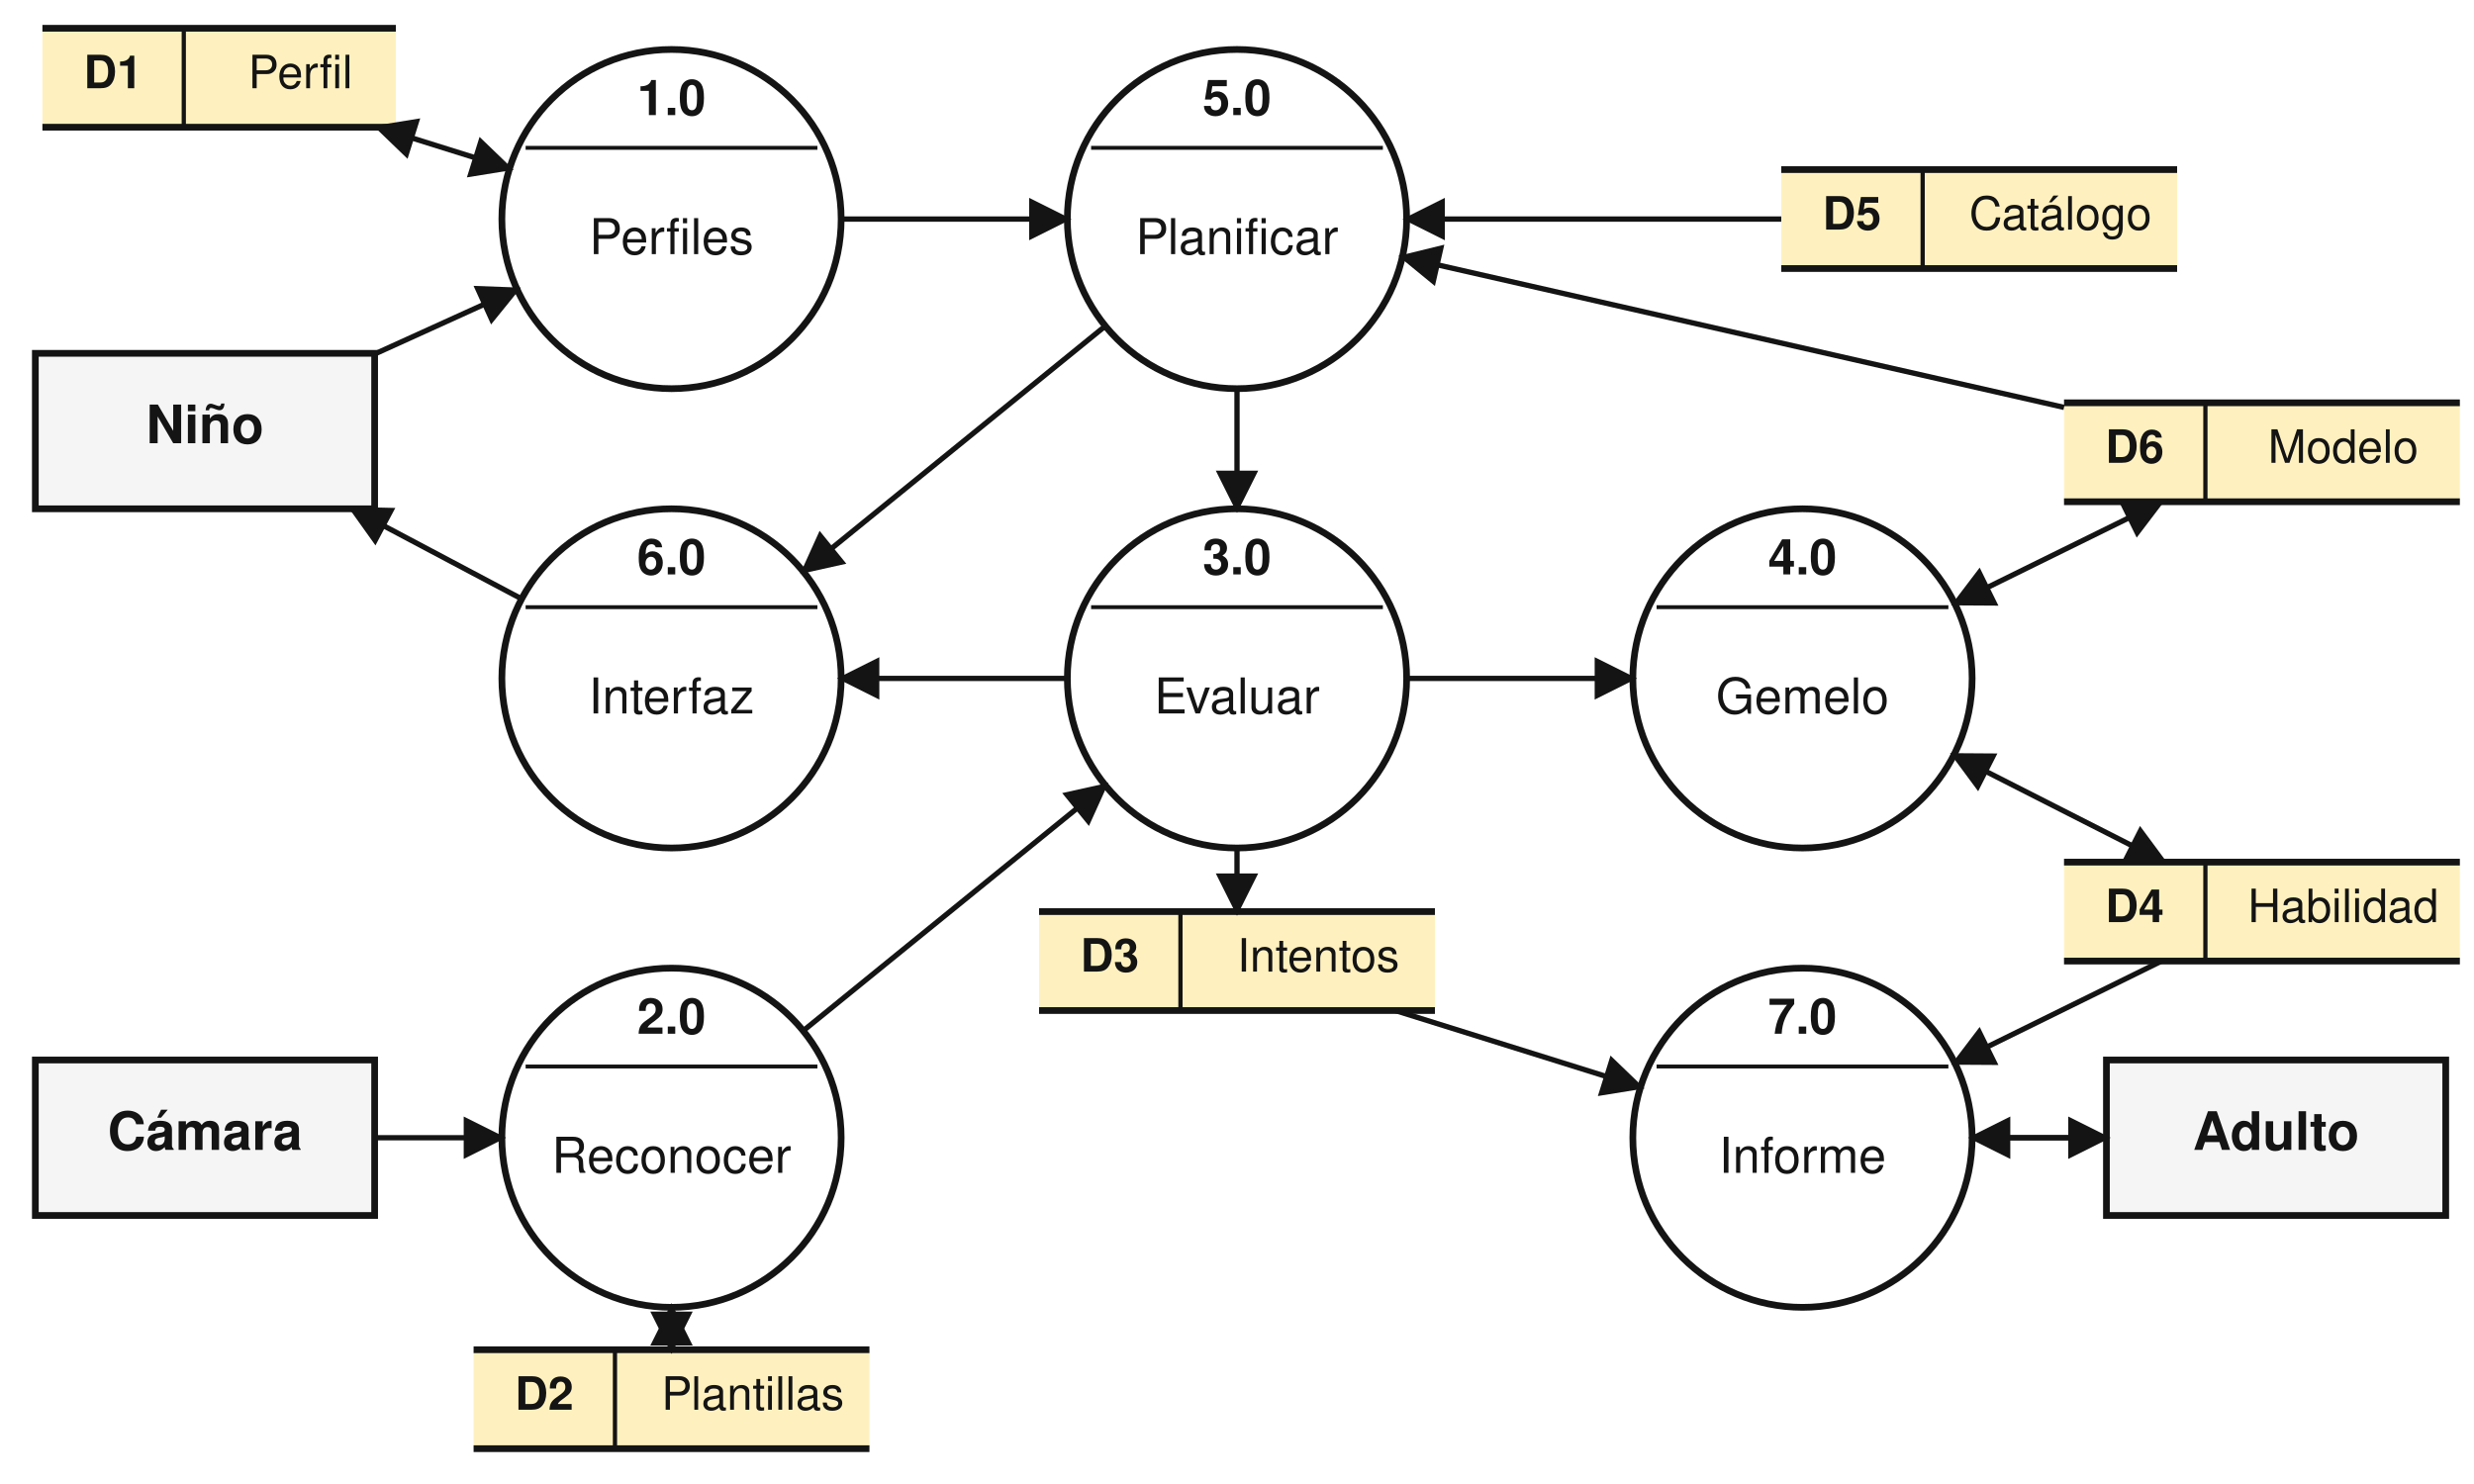
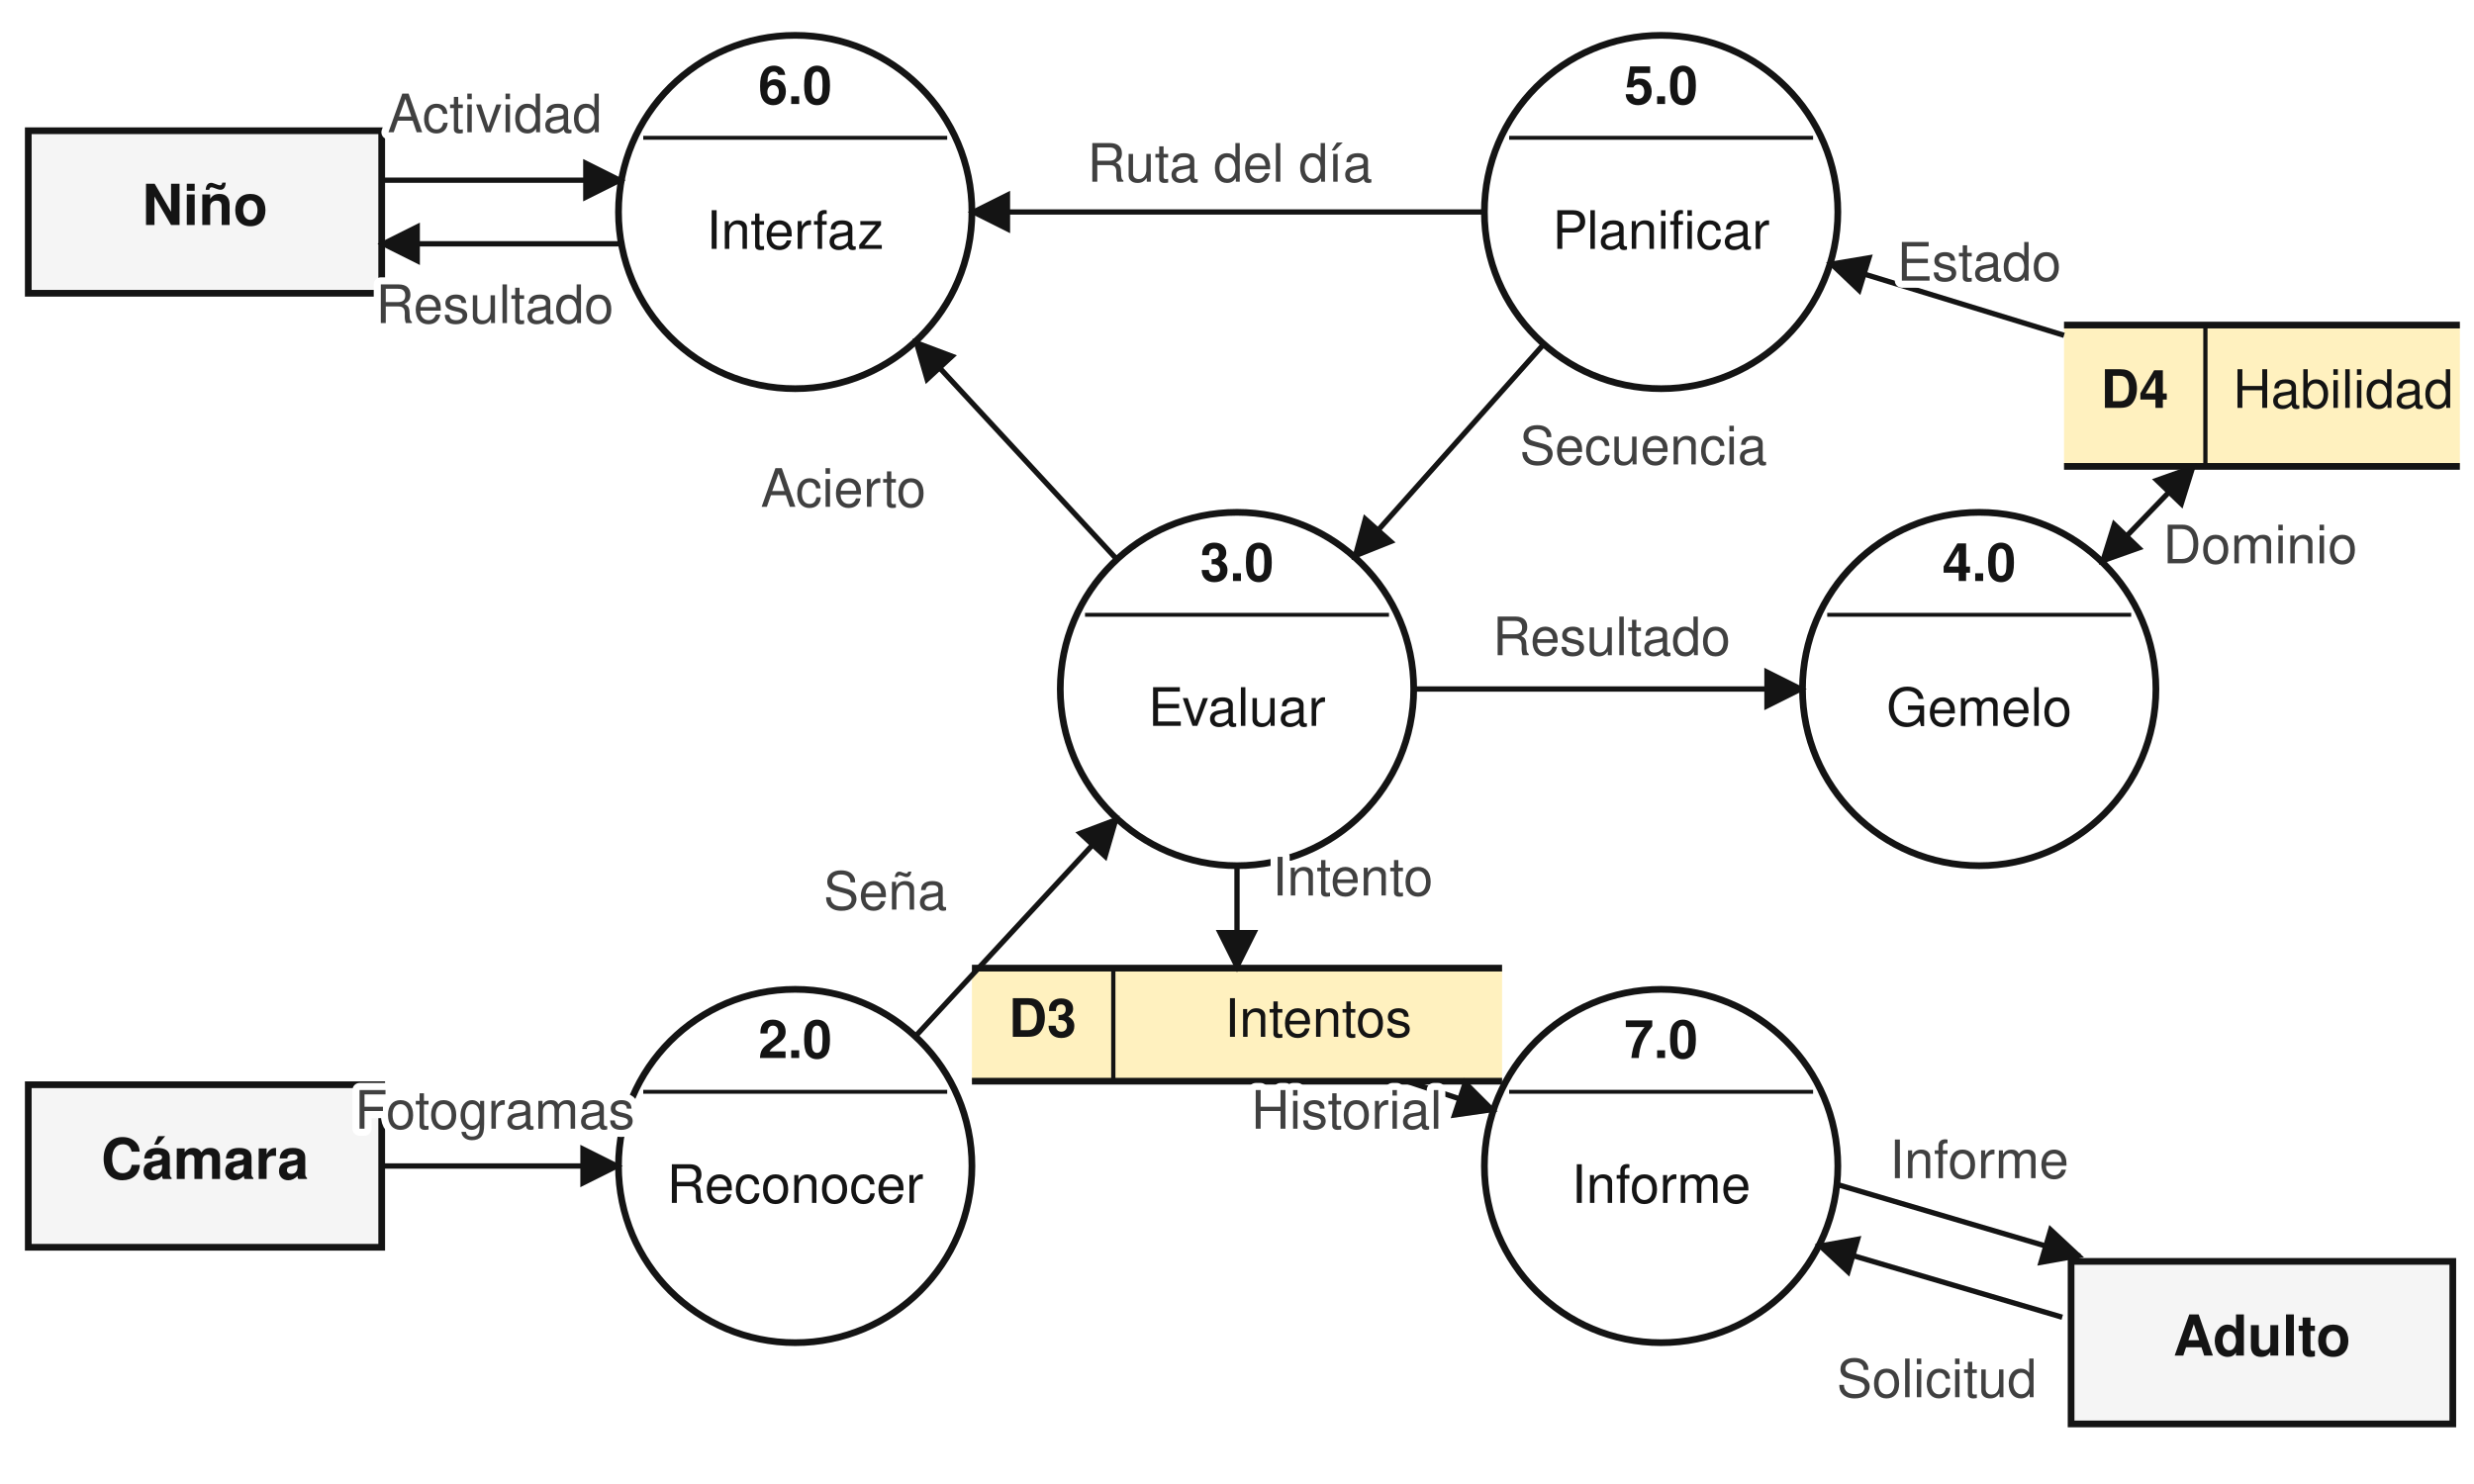
<svg xmlns="http://www.w3.org/2000/svg" viewBox="0 0 700 420" font-family="Helvetica, Arial, sans-serif" role="img" aria-label="DFD nivel 1 simplificado" width="700" height="420">
  <rect width="700" height="420" fill="#fff" />
  <defs>
    <marker id="arr" viewBox="0 0 10 10" refX="9" refY="5" markerWidth="8" markerHeight="8" orient="auto-start-reverse">
      <path d="M0,0 L10,5 L0,10 z" fill="#141414" />
    </marker>
    <marker id="arrO" viewBox="0 0 10 10" refX="9" refY="5" markerWidth="8" markerHeight="8" orient="auto-start-reverse">
      <path d="M0,0 L10,5 L0,10 z" fill="#fff" stroke="#141414" stroke-width="1.2" />
    </marker>
    <marker id="dot" viewBox="0 0 10 10" refX="5" refY="5" markerWidth="7" markerHeight="7">
      <circle cx="5" cy="5" r="3.6" fill="#fff" stroke="#141414" stroke-width="1.4" />
    </marker>
    <marker id="arrR" viewBox="0 0 10 10" refX="9" refY="5" markerWidth="8" markerHeight="8" orient="auto-start-reverse">
      <path d="M0,0 L10,5 L0,10 z" fill="#B3261E" />
    </marker>
  </defs>
-   <rect x="10.0" y="100.0" width="96" height="44" rx="0" fill="#F5F5F5" stroke="#141414" stroke-width="1.9" />
-   <text x="58" y="122.0" font-size="15" text-anchor="middle" dominant-baseline="central" font-weight="600" fill="#141414">Niño</text>
-   <rect x="10.0" y="300.0" width="96" height="44" rx="0" fill="#F5F5F5" stroke="#141414" stroke-width="1.9" />
-   <text x="58" y="322.0" font-size="15" text-anchor="middle" dominant-baseline="central" font-weight="600" fill="#141414">Cámara</text>
-   <rect x="596.0" y="300.0" width="96" height="44" rx="0" fill="#F5F5F5" stroke="#141414" stroke-width="1.9" />
-   <text x="644" y="322.0" font-size="15" text-anchor="middle" dominant-baseline="central" font-weight="600" fill="#141414">Adulto</text>
-   <circle cx="190" cy="62" r="48" fill="#fff" stroke="#141414" stroke-width="1.9" />
-   <line x1="148.72" y1="41.84" x2="231.28" y2="41.84" stroke="#141414" stroke-width="1.1" />
-   <text x="190" y="29.36" font-size="14" text-anchor="middle" dominant-baseline="central" font-weight="700" fill="#141414">1.0</text>
-   <text x="190" y="68.72" font-size="14" text-anchor="middle" dominant-baseline="central" font-weight="500" fill="#141414">Perfiles</text>
-   <circle cx="350" cy="62" r="48" fill="#fff" stroke="#141414" stroke-width="1.9" />
-   <line x1="308.72" y1="41.84" x2="391.28" y2="41.84" stroke="#141414" stroke-width="1.1" />
-   <text x="350" y="29.36" font-size="14" text-anchor="middle" dominant-baseline="central" font-weight="700" fill="#141414">5.0</text>
-   <text x="350" y="68.72" font-size="14" text-anchor="middle" dominant-baseline="central" font-weight="500" fill="#141414">Planificar</text>
-   <circle cx="190" cy="192" r="48" fill="#fff" stroke="#141414" stroke-width="1.9" />
-   <line x1="148.72" y1="171.84" x2="231.28" y2="171.84" stroke="#141414" stroke-width="1.1" />
-   <text x="190" y="159.36" font-size="14" text-anchor="middle" dominant-baseline="central" font-weight="700" fill="#141414">6.0</text>
-   <text x="190" y="198.72" font-size="14" text-anchor="middle" dominant-baseline="central" font-weight="500" fill="#141414">Interfaz</text>
-   <circle cx="350" cy="192" r="48" fill="#fff" stroke="#141414" stroke-width="1.9" />
-   <line x1="308.72" y1="171.84" x2="391.28" y2="171.84" stroke="#141414" stroke-width="1.1" />
-   <text x="350" y="159.36" font-size="14" text-anchor="middle" dominant-baseline="central" font-weight="700" fill="#141414">3.0</text>
-   <text x="350" y="198.72" font-size="14" text-anchor="middle" dominant-baseline="central" font-weight="500" fill="#141414">Evaluar</text>
-   <circle cx="510" cy="192" r="48" fill="#fff" stroke="#141414" stroke-width="1.9" />
-   <line x1="468.72" y1="171.84" x2="551.28" y2="171.84" stroke="#141414" stroke-width="1.1" />
-   <text x="510" y="159.36" font-size="14" text-anchor="middle" dominant-baseline="central" font-weight="700" fill="#141414">4.0</text>
-   <text x="510" y="198.72" font-size="14" text-anchor="middle" dominant-baseline="central" font-weight="500" fill="#141414">Gemelo</text>
-   <circle cx="190" cy="322" r="48" fill="#fff" stroke="#141414" stroke-width="1.9" />
-   <line x1="148.72" y1="301.84" x2="231.28" y2="301.84" stroke="#141414" stroke-width="1.1" />
-   <text x="190" y="289.36" font-size="14" text-anchor="middle" dominant-baseline="central" font-weight="700" fill="#141414">2.0</text>
-   <text x="190" y="328.72" font-size="14" text-anchor="middle" dominant-baseline="central" font-weight="500" fill="#141414">Reconocer</text>
-   <circle cx="510" cy="322" r="48" fill="#fff" stroke="#141414" stroke-width="1.9" />
-   <line x1="468.72" y1="301.84" x2="551.28" y2="301.84" stroke="#141414" stroke-width="1.1" />
-   <text x="510" y="289.36" font-size="14" text-anchor="middle" dominant-baseline="central" font-weight="700" fill="#141414">7.0</text>
-   <text x="510" y="328.72" font-size="14" text-anchor="middle" dominant-baseline="central" font-weight="500" fill="#141414">Informe</text>
-   <rect x="12.0" y="8.0" width="100" height="28" fill="#FFF1BF" stroke="none" />
-   <line x1="12.0" y1="8.0" x2="112.0" y2="8.0" stroke="#141414" stroke-width="1.9" />
-   <line x1="12.0" y1="36.0" x2="112.0" y2="36.0" stroke="#141414" stroke-width="1.9" />
-   <line x1="52.0" y1="8.0" x2="52.0" y2="36.0" stroke="#141414" stroke-width="1.2" />
-   <text x="32.0" y="22.0" font-size="13" text-anchor="middle" dominant-baseline="central" font-weight="700" fill="#141414">D1</text>
-   <text x="85.0" y="22.0" font-size="13" text-anchor="middle" dominant-baseline="central" font-weight="500" fill="#141414">Perfil</text>
-   <rect x="504.0" y="48.0" width="112" height="28" fill="#FFF1BF" stroke="none" />
-   <line x1="504.0" y1="48.0" x2="616.0" y2="48.0" stroke="#141414" stroke-width="1.9" />
-   <line x1="504.0" y1="76.0" x2="616.0" y2="76.0" stroke="#141414" stroke-width="1.9" />
-   <line x1="544.0" y1="48.0" x2="544.0" y2="76.0" stroke="#141414" stroke-width="1.2" />
-   <text x="524.0" y="62.0" font-size="13" text-anchor="middle" dominant-baseline="central" font-weight="700" fill="#141414">D5</text>
-   <text x="583.0" y="62.0" font-size="13" text-anchor="middle" dominant-baseline="central" font-weight="500" fill="#141414">Catálogo</text>
-   <rect x="584.0" y="114.0" width="112" height="28" fill="#FFF1BF" stroke="none" />
-   <line x1="584.0" y1="114.0" x2="696.0" y2="114.0" stroke="#141414" stroke-width="1.9" />
-   <line x1="584.0" y1="142.0" x2="696.0" y2="142.0" stroke="#141414" stroke-width="1.9" />
-   <line x1="624.0" y1="114.0" x2="624.0" y2="142.0" stroke="#141414" stroke-width="1.2" />
-   <text x="604.0" y="128.0" font-size="13" text-anchor="middle" dominant-baseline="central" font-weight="700" fill="#141414">D6</text>
-   <text x="663.0" y="128.0" font-size="13" text-anchor="middle" dominant-baseline="central" font-weight="500" fill="#141414">Modelo</text>
-   <rect x="584.0" y="244.0" width="112" height="28" fill="#FFF1BF" stroke="none" />
-   <line x1="584.0" y1="244.0" x2="696.0" y2="244.0" stroke="#141414" stroke-width="1.9" />
-   <line x1="584.0" y1="272.0" x2="696.0" y2="272.0" stroke="#141414" stroke-width="1.9" />
-   <line x1="624.0" y1="244.0" x2="624.0" y2="272.0" stroke="#141414" stroke-width="1.2" />
-   <text x="604.0" y="258.0" font-size="13" text-anchor="middle" dominant-baseline="central" font-weight="700" fill="#141414">D4</text>
-   <text x="663.0" y="258.0" font-size="13" text-anchor="middle" dominant-baseline="central" font-weight="500" fill="#141414">Habilidad</text>
-   <rect x="294.0" y="258.0" width="112" height="28" fill="#FFF1BF" stroke="none" />
-   <line x1="294.0" y1="258.0" x2="406.0" y2="258.0" stroke="#141414" stroke-width="1.9" />
-   <line x1="294.0" y1="286.0" x2="406.0" y2="286.0" stroke="#141414" stroke-width="1.9" />
-   <line x1="334.0" y1="258.0" x2="334.0" y2="286.0" stroke="#141414" stroke-width="1.2" />
-   <text x="314.0" y="272.0" font-size="13" text-anchor="middle" dominant-baseline="central" font-weight="700" fill="#141414">D3</text>
-   <text x="373.0" y="272.0" font-size="13" text-anchor="middle" dominant-baseline="central" font-weight="500" fill="#141414">Intentos</text>
-   <rect x="134.0" y="382.0" width="112" height="28" fill="#FFF1BF" stroke="none" />
-   <line x1="134.0" y1="382.0" x2="246.0" y2="382.0" stroke="#141414" stroke-width="1.9" />
-   <line x1="134.0" y1="410.0" x2="246.0" y2="410.0" stroke="#141414" stroke-width="1.9" />
-   <line x1="174.0" y1="382.0" x2="174.0" y2="410.0" stroke="#141414" stroke-width="1.2" />
-   <text x="154.0" y="396.0" font-size="13" text-anchor="middle" dominant-baseline="central" font-weight="700" fill="#141414">D2</text>
-   <text x="213.0" y="396.0" font-size="13" text-anchor="middle" dominant-baseline="central" font-weight="500" fill="#141414">Plantillas</text>
-   <path d="M106.0,100.2 L146.3,81.9" fill="none" stroke="#141414" stroke-width="1.5" marker-end="url(#arr)" stroke-linejoin="round" />
-   <path d="M238.0,62.0 L302.0,62.0" fill="none" stroke="#141414" stroke-width="1.5" marker-end="url(#arr)" stroke-linejoin="round" />
-   <path d="M312.7,92.3 L227.3,161.7" fill="none" stroke="#141414" stroke-width="1.5" marker-end="url(#arr)" stroke-linejoin="round" />
-   <path d="M350.0,110.0 L350.0,144.0" fill="none" stroke="#141414" stroke-width="1.5" marker-end="url(#arr)" stroke-linejoin="round" />
-   <path d="M227.3,291.7 L312.7,222.3" fill="none" stroke="#141414" stroke-width="1.5" marker-end="url(#arr)" stroke-linejoin="round" />
-   <path d="M302.0,192.0 L238.0,192.0" fill="none" stroke="#141414" stroke-width="1.5" marker-end="url(#arr)" stroke-linejoin="round" />
-   <path d="M398.0,192.0 L462.0,192.0" fill="none" stroke="#141414" stroke-width="1.5" marker-end="url(#arr)" stroke-linejoin="round" />
-   <path d="M106.0,322.0 L142.0,322.0" fill="none" stroke="#141414" stroke-width="1.5" marker-end="url(#arr)" stroke-linejoin="round" />
-   <path d="M147.6,169.5 L99.5,144.0" fill="none" stroke="#141414" stroke-width="1.5" marker-end="url(#arr)" stroke-linejoin="round" />
-   <path d="M596.0,322.0 L558.0,322.0" fill="none" stroke="#141414" stroke-width="1.5" marker-end="url(#arr)" stroke-linejoin="round" />
-   <path d="M106.8,36.0 L144.2,47.7" fill="none" stroke="#141414" stroke-width="1.5" marker-end="url(#arr)" marker-start="url(#arr)" stroke-linejoin="round" />
-   <path d="M190.0,370.0 L190.0,382.0" fill="none" stroke="#141414" stroke-width="1.5" marker-end="url(#arr)" marker-start="url(#arr)" stroke-linejoin="round" />
-   <path d="M552.8,213.7 L612.4,244.0" fill="none" stroke="#141414" stroke-width="1.5" marker-end="url(#arr)" marker-start="url(#arr)" stroke-linejoin="round" />
-   <path d="M553.1,170.8 L611.6,142.0" fill="none" stroke="#141414" stroke-width="1.5" marker-end="url(#arr)" marker-start="url(#arr)" stroke-linejoin="round" />
-   <path d="M350.0,240.0 L350.0,258.0" fill="none" stroke="#141414" stroke-width="1.5" marker-end="url(#arr)" stroke-linejoin="round" />
-   <path d="M394.8,286.0 L464.2,307.7" fill="none" stroke="#141414" stroke-width="1.5" marker-end="url(#arr)" stroke-linejoin="round" />
-   <path d="M611.6,272.0 L553.1,300.8" fill="none" stroke="#141414" stroke-width="1.5" marker-end="url(#arr)" stroke-linejoin="round" />
-   <path d="M504.0,62.0 L398.0,62.0" fill="none" stroke="#141414" stroke-width="1.5" marker-end="url(#arr)" stroke-linejoin="round" />
-   <path d="M584.0,115.3 L396.8,72.7" fill="none" stroke="#141414" stroke-width="1.5" marker-end="url(#arr)" stroke-linejoin="round" />
-   <path d="M558.0,322.0 L596.0,322.0" fill="none" stroke="#141414" stroke-width="1.5" marker-end="url(#arr)" stroke-linejoin="round" />
+   <rect x="8.0" y="37.0" width="100" height="46" rx="0" fill="#F5F5F5" stroke="#141414" stroke-width="1.9" />
+   <text x="58" y="60.0" font-size="16" text-anchor="middle" dominant-baseline="central" font-weight="600" fill="#141414">Niño</text>
+   <rect x="8.0" y="307.0" width="100" height="46" rx="0" fill="#F5F5F5" stroke="#141414" stroke-width="1.9" />
+   <text x="58" y="330.0" font-size="16" text-anchor="middle" dominant-baseline="central" font-weight="600" fill="#141414">Cámara</text>
+   <rect x="586.0" y="357.0" width="108" height="46" rx="0" fill="#F5F5F5" stroke="#141414" stroke-width="1.9" />
+   <text x="640" y="380.0" font-size="16" text-anchor="middle" dominant-baseline="central" font-weight="600" fill="#141414">Adulto</text>
+   <circle cx="225" cy="60" r="50" fill="#fff" stroke="#141414" stroke-width="1.9" />
+   <line x1="182.0" y1="39.0" x2="268.0" y2="39.0" stroke="#141414" stroke-width="1.1" />
+   <text x="225" y="26.0" font-size="15" text-anchor="middle" dominant-baseline="central" font-weight="700" fill="#141414">6.0</text>
+   <text x="225" y="67.0" font-size="15" text-anchor="middle" dominant-baseline="central" font-weight="500" fill="#141414">Interfaz</text>
+   <circle cx="470" cy="60" r="50" fill="#fff" stroke="#141414" stroke-width="1.9" />
+   <line x1="427.0" y1="39.0" x2="513.0" y2="39.0" stroke="#141414" stroke-width="1.1" />
+   <text x="470" y="26.0" font-size="15" text-anchor="middle" dominant-baseline="central" font-weight="700" fill="#141414">5.0</text>
+   <text x="470" y="67.0" font-size="15" text-anchor="middle" dominant-baseline="central" font-weight="500" fill="#141414">Planificar</text>
+   <circle cx="225" cy="330" r="50" fill="#fff" stroke="#141414" stroke-width="1.9" />
+   <line x1="182.0" y1="309.0" x2="268.0" y2="309.0" stroke="#141414" stroke-width="1.1" />
+   <text x="225" y="296.0" font-size="15" text-anchor="middle" dominant-baseline="central" font-weight="700" fill="#141414">2.0</text>
+   <text x="225" y="337.0" font-size="15" text-anchor="middle" dominant-baseline="central" font-weight="500" fill="#141414">Reconocer</text>
+   <circle cx="350" cy="195" r="50" fill="#fff" stroke="#141414" stroke-width="1.9" />
+   <line x1="307.0" y1="174.0" x2="393.0" y2="174.0" stroke="#141414" stroke-width="1.1" />
+   <text x="350" y="161.0" font-size="15" text-anchor="middle" dominant-baseline="central" font-weight="700" fill="#141414">3.0</text>
+   <text x="350" y="202.0" font-size="15" text-anchor="middle" dominant-baseline="central" font-weight="500" fill="#141414">Evaluar</text>
+   <circle cx="560" cy="195" r="50" fill="#fff" stroke="#141414" stroke-width="1.9" />
+   <line x1="517.0" y1="174.0" x2="603.0" y2="174.0" stroke="#141414" stroke-width="1.1" />
+   <text x="560" y="161.0" font-size="15" text-anchor="middle" dominant-baseline="central" font-weight="700" fill="#141414">4.0</text>
+   <text x="560" y="202.0" font-size="15" text-anchor="middle" dominant-baseline="central" font-weight="500" fill="#141414">Gemelo</text>
+   <circle cx="470" cy="330" r="50" fill="#fff" stroke="#141414" stroke-width="1.9" />
+   <line x1="427.0" y1="309.0" x2="513.0" y2="309.0" stroke="#141414" stroke-width="1.1" />
+   <text x="470" y="296.0" font-size="15" text-anchor="middle" dominant-baseline="central" font-weight="700" fill="#141414">7.0</text>
+   <text x="470" y="337.0" font-size="15" text-anchor="middle" dominant-baseline="central" font-weight="500" fill="#141414">Informe</text>
+   <rect x="275.0" y="274.0" width="150" height="32" fill="#FFF1BF" stroke="none" />
+   <line x1="275.0" y1="274.0" x2="425.0" y2="274.0" stroke="#141414" stroke-width="1.9" />
+   <line x1="275.0" y1="306.0" x2="425.0" y2="306.0" stroke="#141414" stroke-width="1.9" />
+   <line x1="315.0" y1="274.0" x2="315.0" y2="306.0" stroke="#141414" stroke-width="1.2" />
+   <text x="295.0" y="290.0" font-size="15" text-anchor="middle" dominant-baseline="central" font-weight="700" fill="#141414">D3</text>
+   <text x="373.0" y="290.0" font-size="15" text-anchor="middle" dominant-baseline="central" font-weight="500" fill="#141414">Intentos</text>
+   <rect x="584.0" y="92.0" width="112" height="40" fill="#FFF1BF" stroke="none" />
+   <line x1="584.0" y1="92.0" x2="696.0" y2="92.0" stroke="#141414" stroke-width="1.9" />
+   <line x1="584.0" y1="132.0" x2="696.0" y2="132.0" stroke="#141414" stroke-width="1.9" />
+   <line x1="624.0" y1="92.0" x2="624.0" y2="132.0" stroke="#141414" stroke-width="1.2" />
+   <text x="604.0" y="112.0" font-size="15" text-anchor="middle" dominant-baseline="central" font-weight="700" fill="#141414">D4</text>
+   <text x="663.0" y="112.0" font-size="15" text-anchor="middle" dominant-baseline="central" font-weight="500" fill="#141414">Habilidad</text>
+   <path d="M108.0,51.0 L175.8,51.0" fill="none" stroke="#141414" stroke-width="1.5" marker-end="url(#arr)" stroke-linejoin="round" />
+   <text x="140" y="34" font-size="15" text-anchor="middle" dominant-baseline="central" font-weight="500" fill="#404040" paint-order="stroke" stroke="#fff" stroke-width="4" stroke-linejoin="round">
+     <tspan x="140" dy="0">Actividad</tspan>
+   </text>
+   <path d="M175.8,69.0 L108.0,69.0" fill="none" stroke="#141414" stroke-width="1.5" marker-end="url(#arr)" stroke-linejoin="round" />
+   <text x="140" y="88" font-size="15" text-anchor="middle" dominant-baseline="central" font-weight="500" fill="#404040" paint-order="stroke" stroke="#fff" stroke-width="4" stroke-linejoin="round">
+     <tspan x="140" dy="0">Resultado</tspan>
+   </text>
+   <path d="M108.0,330.0 L175.0,330.0" fill="none" stroke="#141414" stroke-width="1.5" marker-end="url(#arr)" stroke-linejoin="round" />
+   <text x="140" y="316" font-size="15" text-anchor="middle" dominant-baseline="central" font-weight="500" fill="#404040" paint-order="stroke" stroke="#fff" stroke-width="4" stroke-linejoin="round">
+     <tspan x="140" dy="0">Fotogramas</tspan>
+   </text>
+   <path d="M259.0,293.3 L316.0,231.7" fill="none" stroke="#141414" stroke-width="1.5" marker-end="url(#arr)" stroke-linejoin="round" />
+   <text x="268" y="254" font-size="15" text-anchor="end" dominant-baseline="central" font-weight="500" fill="#404040" paint-order="stroke" stroke="#fff" stroke-width="4" stroke-linejoin="round">
+     <tspan x="268" dy="0">Seña</tspan>
+   </text>
+   <path d="M316.0,158.3 L259.0,96.7" fill="none" stroke="#141414" stroke-width="1.5" marker-end="url(#arr)" stroke-linejoin="round" />
+   <text x="262" y="140" font-size="15" text-anchor="end" dominant-baseline="central" font-weight="500" fill="#404040" paint-order="stroke" stroke="#fff" stroke-width="4" stroke-linejoin="round">
+     <tspan x="262" dy="0">Acierto</tspan>
+   </text>
+   <path d="M420.0,60.0 L275.0,60.0" fill="none" stroke="#141414" stroke-width="1.5" marker-end="url(#arr)" stroke-linejoin="round" />
+   <text x="348" y="48" font-size="15" text-anchor="middle" dominant-baseline="central" font-weight="500" fill="#404040" paint-order="stroke" stroke="#fff" stroke-width="4" stroke-linejoin="round">
+     <tspan x="348" dy="0">Ruta del día</tspan>
+   </text>
+   <path d="M436.8,97.4 L383.2,157.6" fill="none" stroke="#141414" stroke-width="1.5" marker-end="url(#arr)" stroke-linejoin="round" />
+   <text x="430" y="128" font-size="15" text-anchor="start" dominant-baseline="central" font-weight="500" fill="#404040" paint-order="stroke" stroke="#fff" stroke-width="4" stroke-linejoin="round">
+     <tspan x="430" dy="0">Secuencia</tspan>
+   </text>
+   <path d="M400.0,195.0 L510.0,195.0" fill="none" stroke="#141414" stroke-width="1.5" marker-end="url(#arr)" stroke-linejoin="round" />
+   <text x="456" y="182" font-size="15" text-anchor="middle" dominant-baseline="central" font-weight="500" fill="#404040" paint-order="stroke" stroke="#fff" stroke-width="4" stroke-linejoin="round">
+     <tspan x="456" dy="0">Resultado</tspan>
+   </text>
+   <path d="M350.0,245.0 L350.0,274.0" fill="none" stroke="#141414" stroke-width="1.5" marker-end="url(#arr)" stroke-linejoin="round" />
+   <text x="360" y="250" font-size="15" text-anchor="start" dominant-baseline="central" font-weight="500" fill="#404040" paint-order="stroke" stroke="#fff" stroke-width="4" stroke-linejoin="round">
+     <tspan x="360" dy="0">Intento</tspan>
+   </text>
+   <path d="M398.0,306.0 L422.6,314.2" fill="none" stroke="#141414" stroke-width="1.5" marker-end="url(#arr)" stroke-linejoin="round" />
+   <text x="408" y="316" font-size="15" text-anchor="end" dominant-baseline="central" font-weight="500" fill="#404040" paint-order="stroke" stroke="#fff" stroke-width="4" stroke-linejoin="round">
+     <tspan x="408" dy="0">Historial</tspan>
+   </text>
+   <path d="M594.7,159.0 L620.7,132.0" fill="none" stroke="#141414" stroke-width="1.5" marker-end="url(#arr)" marker-start="url(#arr)" stroke-linejoin="round" />
+   <text x="612" y="156" font-size="15" text-anchor="start" dominant-baseline="central" font-weight="500" fill="#404040" paint-order="stroke" stroke="#fff" stroke-width="4" stroke-linejoin="round">
+     <tspan x="612" dy="0">Dominio</tspan>
+   </text>
+   <path d="M584.0,94.9 L517.8,74.6" fill="none" stroke="#141414" stroke-width="1.5" marker-end="url(#arr)" stroke-linejoin="round" />
+   <text x="560" y="76" font-size="15" text-anchor="middle" dominant-baseline="central" font-weight="500" fill="#404040" paint-order="stroke" stroke="#fff" stroke-width="4" stroke-linejoin="round">
+     <tspan x="560" dy="0">Estado</tspan>
+   </text>
+   <path d="M519.7,335.2 L588.5,355.5" fill="none" stroke="#141414" stroke-width="1.5" marker-end="url(#arr)" stroke-linejoin="round" />
+   <text x="560" y="330" font-size="15" text-anchor="middle" dominant-baseline="central" font-weight="500" fill="#404040" paint-order="stroke" stroke="#fff" stroke-width="4" stroke-linejoin="round">
+     <tspan x="560" dy="0">Informe</tspan>
+   </text>
+   <path d="M583.5,372.8 L514.6,352.5" fill="none" stroke="#141414" stroke-width="1.5" marker-end="url(#arr)" stroke-linejoin="round" />
+   <text x="548" y="392" font-size="15" text-anchor="middle" dominant-baseline="central" font-weight="500" fill="#404040" paint-order="stroke" stroke="#fff" stroke-width="4" stroke-linejoin="round">
+     <tspan x="548" dy="0">Solicitud</tspan>
+   </text>
</svg>
